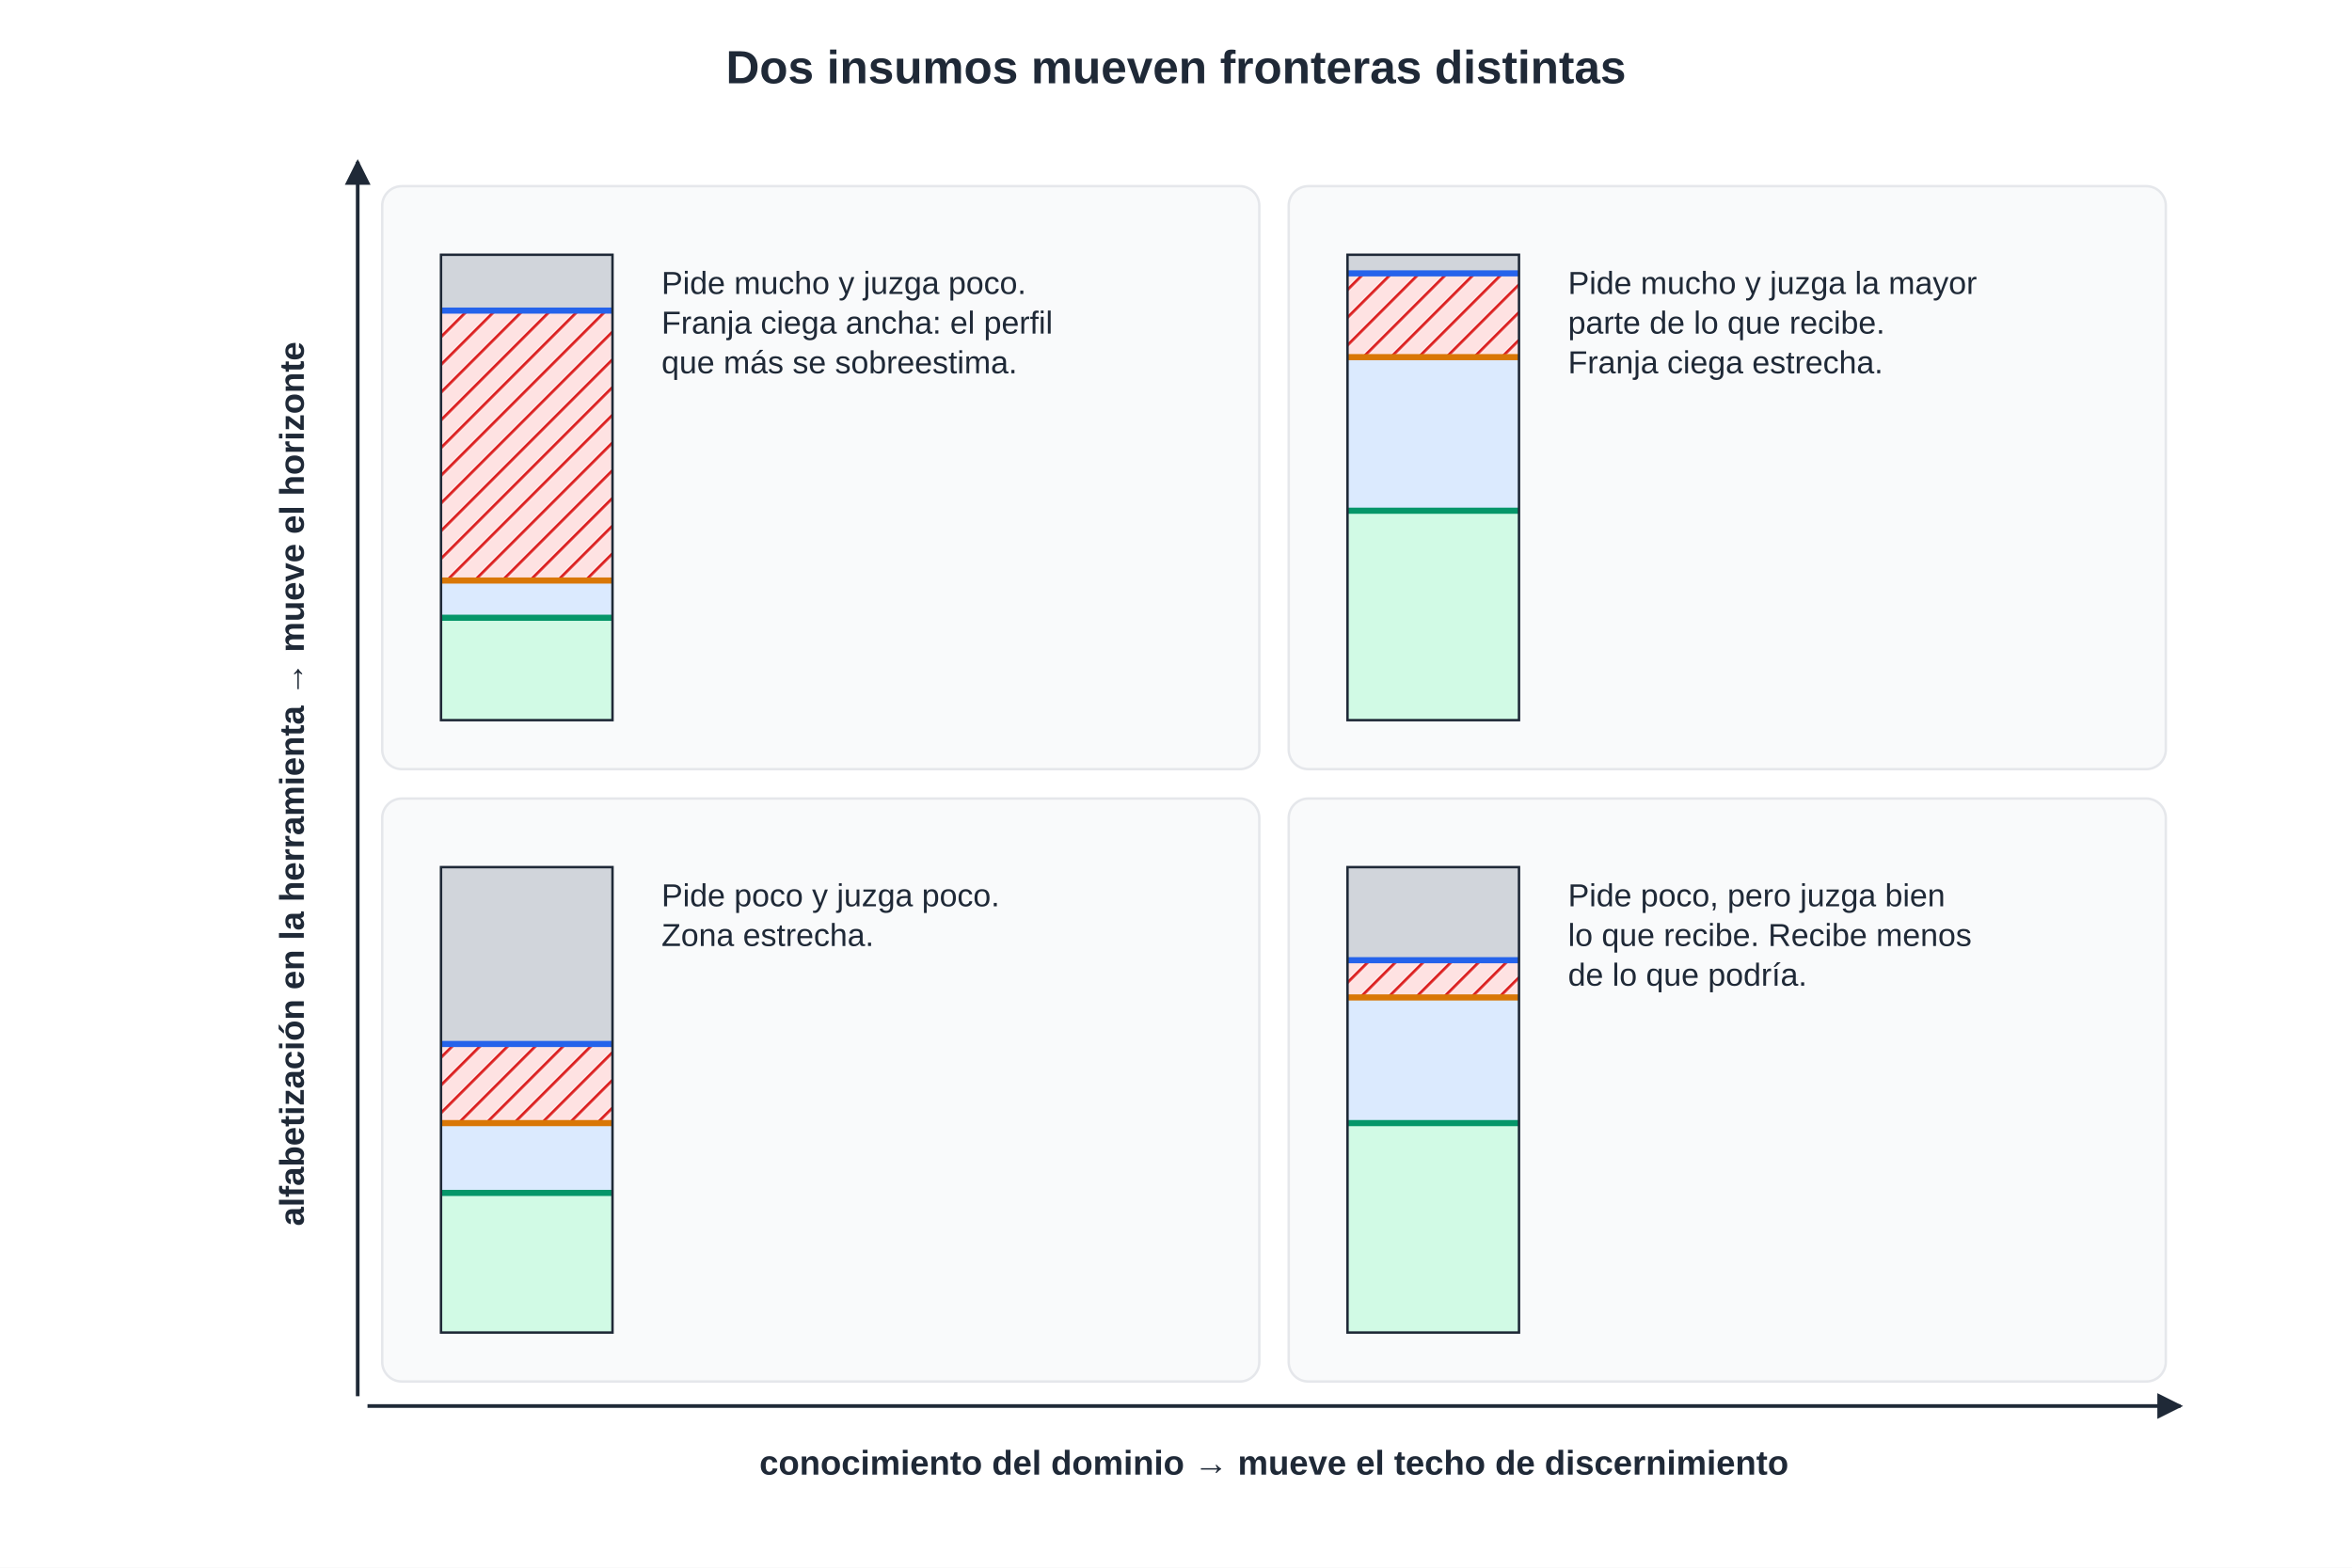
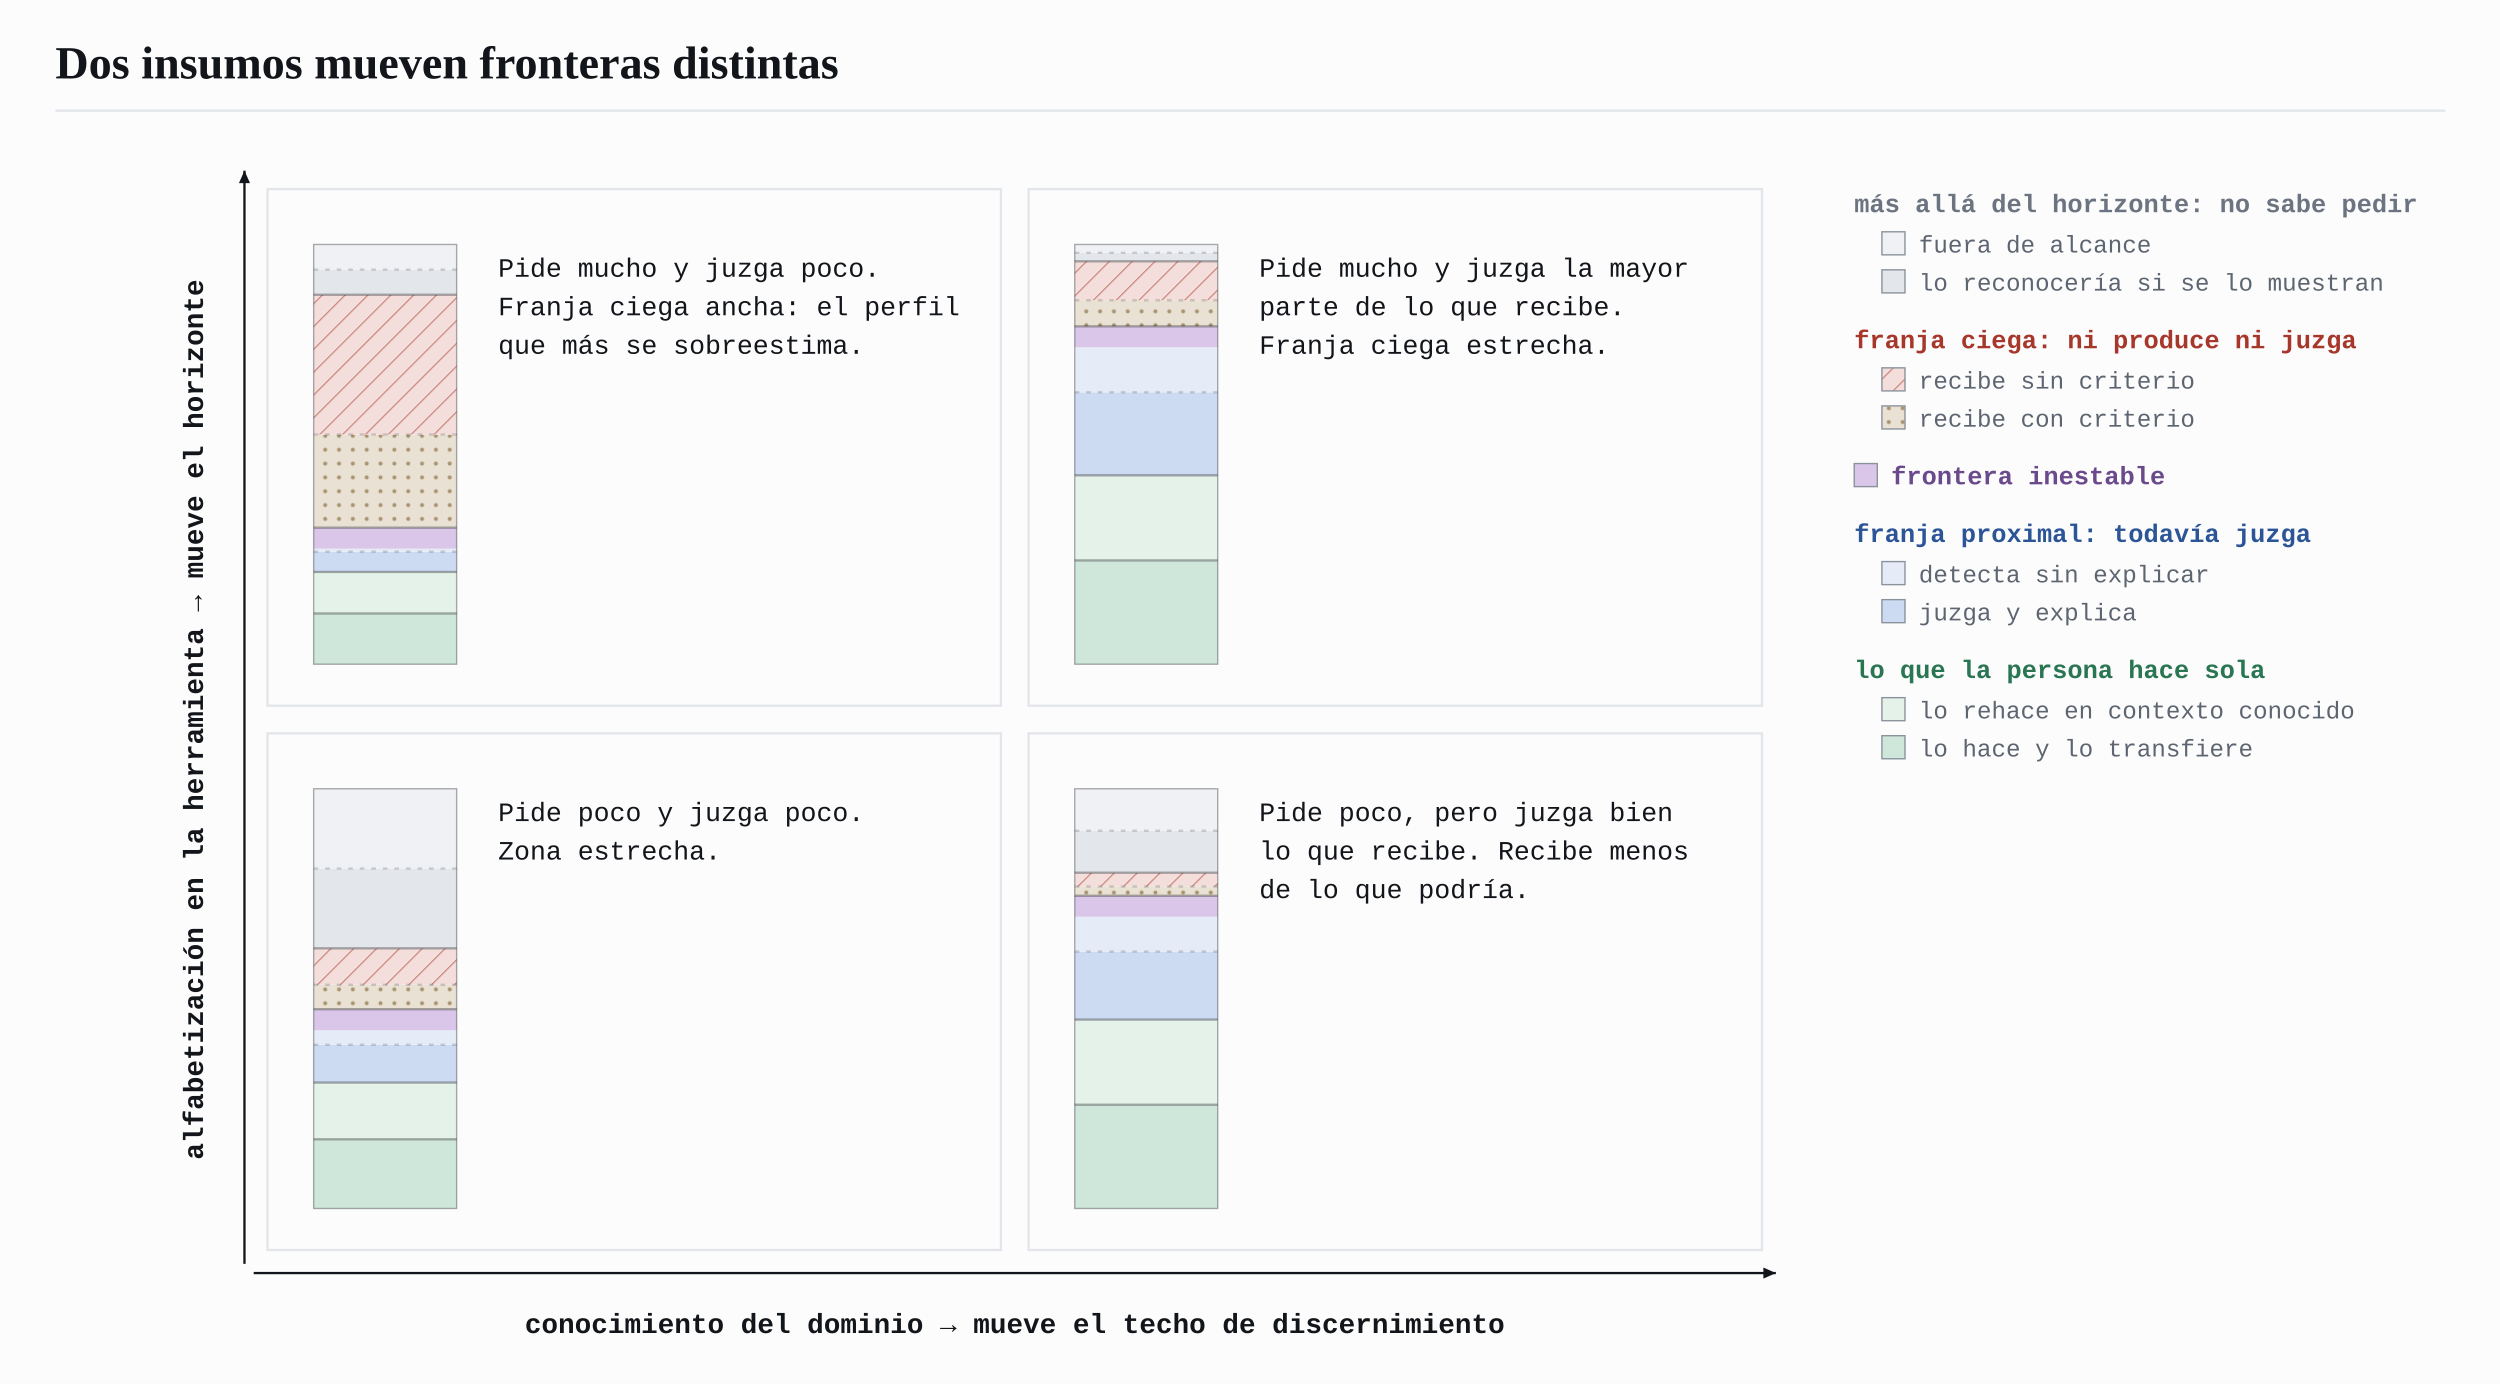
- <svg xmlns="http://www.w3.org/2000/svg" width="960" height="640" viewBox="0 0 960 640" role="img" aria-label="Dos insumos mueven fronteras distintas">
+ <svg xmlns="http://www.w3.org/2000/svg" width="1084" height="600" viewBox="0 0 1084 600" role="img" aria-label="Dos insumos mueven fronteras distintas">
  <defs>
-     <pattern id="hatch" width="8" height="8" patternUnits="userSpaceOnUse" patternTransform="rotate(45)">
-       <rect width="8" height="8" fill="#fee2e2" />
-       <line x1="0" y1="0" x2="0" y2="8" stroke="#dc2626" stroke-width="2.2" />
+     <pattern id="hatch" width="7" height="7" patternUnits="userSpaceOnUse" patternTransform="rotate(45)">
+       <rect width="7" height="7" fill="#f3dedb" />
+       <line x1="0" y1="0" x2="0" y2="7" stroke="#a8372b" stroke-width="1.1" stroke-opacity="0.5" />
    </pattern>
-     <marker id="arrow" viewBox="0 0 10 10" refX="9" refY="5" markerWidth="7" markerHeight="7" orient="auto-start-reverse">
-       <path d="M0,0 L10,5 L0,10 z" fill="#1f2937" />
+     <pattern id="dots" width="6" height="6" patternUnits="userSpaceOnUse">
+       <rect width="6" height="6" fill="#e9e1d3" />
+       <circle cx="3" cy="3" r="0.9" fill="#7a5d2c" fill-opacity="0.55" />
+     </pattern>
+     <marker id="arrow" viewBox="0 0 10 10" refX="9" refY="5" markerWidth="6" markerHeight="6" orient="auto-start-reverse">
+       <path d="M0,1 L9,5 L0,9 z" fill="#121519" />
    </marker>
-     <marker id="arrowm" viewBox="0 0 10 10" refX="9" refY="5" markerWidth="7" markerHeight="7" orient="auto-start-reverse">
-       <path d="M0,0 L10,5 L0,10 z" fill="#6b7280" />
+     <marker id="arrowm" viewBox="0 0 10 10" refX="9" refY="5" markerWidth="6" markerHeight="6" orient="auto-start-reverse">
+       <path d="M0,1 L9,5 L0,9 z" fill="#8a929c" />
+     </marker>
+     <marker id="arrowb" viewBox="0 0 10 10" refX="9" refY="5" markerWidth="6" markerHeight="6" orient="auto-start-reverse">
+       <path d="M0,1 L9,5 L0,9 z" fill="#a8372b" />
+     </marker>
+     <marker id="arrowg" viewBox="0 0 10 10" refX="9" refY="5" markerWidth="6" markerHeight="6" orient="auto-start-reverse">
+       <path d="M0,1 L9,5 L0,9 z" fill="#2a7552" />
    </marker>
  </defs>
-   <rect x="0" y="0" width="960" height="640" fill="#ffffff" stroke="none" stroke-width="0" rx="0" />
-   <text x="480.0" y="34" font-family="Arial, Helvetica, sans-serif" font-size="19" fill="#1f2937" text-anchor="middle" font-weight="bold">
-     <tspan x="480.0" dy="0.0">Dos insumos mueven fronteras distintas</tspan>
+   <rect x="0.0" y="0.0" width="1084.3" height="600.0" fill="#fcfcfd" stroke="none" stroke-width="0" />
+   <text x="24.0" y="34.0" font-family="'Source Serif 4', Georgia, 'Times New Roman', serif" font-size="20" fill="#121519" text-anchor="start" font-weight="600">
+     <tspan x="24.0" dy="0.0">Dos insumos mueven fronteras distintas</tspan>
  </text>
-   <rect x="156" y="326" width="358" height="238" fill="#f9fafb" stroke="#e5e7eb" stroke-width="1" rx="8" />
-   <rect x="180" y="354.0" width="70" height="72.2" fill="#d1d5db" stroke="none" stroke-width="0" rx="0" />
-   <rect x="180" y="426.2" width="70" height="32.3" fill="url(#hatch)" stroke="none" stroke-width="0" rx="0" />
-   <rect x="180" y="458.5" width="70" height="28.5" fill="#dbeafe" stroke="none" stroke-width="0" rx="0" />
-   <rect x="180" y="487.0" width="70" height="57.0" fill="#d1fae5" stroke="none" stroke-width="0" rx="0" />
-   <line x1="180" y1="487.0" x2="250" y2="487.0" stroke="#059669" stroke-width="2.5" />
-   <line x1="180" y1="458.5" x2="250" y2="458.5" stroke="#d97706" stroke-width="2.5" />
-   <line x1="180" y1="426.2" x2="250" y2="426.2" stroke="#2563eb" stroke-width="2.5" />
-   <rect x="180" y="354.0" width="70" height="190.0" fill="none" stroke="#1f2937" stroke-width="1" rx="0" />
-   <text x="270" y="370" font-family="Arial, Helvetica, sans-serif" font-size="13" fill="#1f2937" text-anchor="start" font-weight="normal">
-     <tspan x="270" dy="0.0">Pide poco y juzga poco.</tspan>
-     <tspan x="270" dy="16.2">Zona estrecha.</tspan>
+   <line x1="24.0" y1="48.0" x2="1060.3" y2="48.0" stroke="#e2e5e9" stroke-width="1" />
+   <rect x="116.0" y="318.0" width="318.0" height="224.0" fill="#fcfcfd" stroke="#e2e5e9" stroke-width="1" />
+   <rect x="136.0" y="494.0" width="62.0" height="30.0" fill="#cfe7da" stroke="none" stroke-width="0" />
+   <rect x="136.0" y="469.4" width="62.0" height="24.6" fill="#e4f2ea" stroke="none" stroke-width="0" />
+   <rect x="136.0" y="453.0" width="62.0" height="16.4" fill="#cddbf2" stroke="none" stroke-width="0" />
+   <rect x="136.0" y="446.6" width="62.0" height="6.4" fill="#e5ecf8" stroke="none" stroke-width="0" />
+   <rect x="136.0" y="437.6" width="62.0" height="9.1" fill="#d9c6e8" stroke="none" stroke-width="0" />
+   <rect x="136.0" y="427.0" width="62.0" height="10.6" fill="url(#dots)" stroke="none" stroke-width="0" />
+   <rect x="136.0" y="411.2" width="62.0" height="15.8" fill="url(#hatch)" stroke="none" stroke-width="0" />
+   <rect x="136.0" y="376.6" width="62.0" height="34.6" fill="#e3e6eb" stroke="none" stroke-width="0" />
+   <rect x="136.0" y="342.0" width="62.0" height="34.6" fill="#eff1f4" stroke="none" stroke-width="0" />
+   <line x1="136.0" y1="494.0" x2="198.0" y2="494.0" stroke="#121519" stroke-width="1" stroke-opacity="0.35" />
+   <line x1="136.0" y1="469.4" x2="198.0" y2="469.4" stroke="#121519" stroke-width="1" stroke-opacity="0.35" />
+   <line x1="136.0" y1="453.0" x2="198.0" y2="453.0" stroke="#121519" stroke-width="1" stroke-dasharray="2 3" stroke-opacity="0.18" />
+   <line x1="136.0" y1="437.6" x2="198.0" y2="437.6" stroke="#121519" stroke-width="1" stroke-opacity="0.35" />
+   <line x1="136.0" y1="427.0" x2="198.0" y2="427.0" stroke="#121519" stroke-width="1" stroke-dasharray="2 3" stroke-opacity="0.18" />
+   <line x1="136.0" y1="411.2" x2="198.0" y2="411.2" stroke="#121519" stroke-width="1" stroke-opacity="0.35" />
+   <line x1="136.0" y1="376.6" x2="198.0" y2="376.6" stroke="#121519" stroke-width="1" stroke-dasharray="2 3" stroke-opacity="0.18" />
+   <rect x="136.0" y="342.0" width="62.0" height="182.0" fill="none" stroke="#121519" stroke-width="0.6" stroke-opacity="0.35" />
+   <text x="216.0" y="356.0" font-family="'JetBrains Mono', ui-monospace, SFMono-Regular, Menlo, Consolas, 'Liberation Mono', monospace" font-size="11.5" fill="#121519" text-anchor="start" font-weight="400">
+     <tspan x="216.0" dy="0.0">Pide poco y juzga poco.</tspan>
+     <tspan x="216.0" dy="16.7">Zona estrecha.</tspan>
  </text>
-   <rect x="526" y="326" width="358" height="238" fill="#f9fafb" stroke="#e5e7eb" stroke-width="1" rx="8" />
-   <rect x="550" y="354.0" width="70" height="38.0" fill="#d1d5db" stroke="none" stroke-width="0" rx="0" />
-   <rect x="550" y="392.0" width="70" height="15.2" fill="url(#hatch)" stroke="none" stroke-width="0" rx="0" />
-   <rect x="550" y="407.2" width="70" height="51.3" fill="#dbeafe" stroke="none" stroke-width="0" rx="0" />
-   <rect x="550" y="458.5" width="70" height="85.5" fill="#d1fae5" stroke="none" stroke-width="0" rx="0" />
-   <line x1="550" y1="458.5" x2="620" y2="458.5" stroke="#059669" stroke-width="2.5" />
-   <line x1="550" y1="407.2" x2="620" y2="407.2" stroke="#d97706" stroke-width="2.5" />
-   <line x1="550" y1="392.0" x2="620" y2="392.0" stroke="#2563eb" stroke-width="2.5" />
-   <rect x="550" y="354.0" width="70" height="190.0" fill="none" stroke="#1f2937" stroke-width="1" rx="0" />
-   <text x="640" y="370" font-family="Arial, Helvetica, sans-serif" font-size="13" fill="#1f2937" text-anchor="start" font-weight="normal">
-     <tspan x="640" dy="0.0">Pide poco, pero juzga bien</tspan>
-     <tspan x="640" dy="16.2">lo que recibe. Recibe menos</tspan>
-     <tspan x="640" dy="16.2">de lo que podría.</tspan>
+   <rect x="446.0" y="318.0" width="318.0" height="224.0" fill="#fcfcfd" stroke="#e2e5e9" stroke-width="1" />
+   <rect x="466.0" y="479.0" width="62.0" height="45.0" fill="#cfe7da" stroke="none" stroke-width="0" />
+   <rect x="466.0" y="442.1" width="62.0" height="36.9" fill="#e4f2ea" stroke="none" stroke-width="0" />
+   <rect x="466.0" y="412.6" width="62.0" height="29.5" fill="#cddbf2" stroke="none" stroke-width="0" />
+   <rect x="466.0" y="397.5" width="62.0" height="15.1" fill="#e5ecf8" stroke="none" stroke-width="0" />
+   <rect x="466.0" y="388.4" width="62.0" height="9.1" fill="#d9c6e8" stroke="none" stroke-width="0" />
+   <rect x="466.0" y="384.4" width="62.0" height="4.0" fill="url(#dots)" stroke="none" stroke-width="0" />
+   <rect x="466.0" y="378.4" width="62.0" height="6.0" fill="url(#hatch)" stroke="none" stroke-width="0" />
+   <rect x="466.0" y="360.2" width="62.0" height="18.2" fill="#e3e6eb" stroke="none" stroke-width="0" />
+   <rect x="466.0" y="342.0" width="62.0" height="18.2" fill="#eff1f4" stroke="none" stroke-width="0" />
+   <line x1="466.0" y1="479.0" x2="528.0" y2="479.0" stroke="#121519" stroke-width="1" stroke-opacity="0.35" />
+   <line x1="466.0" y1="442.1" x2="528.0" y2="442.1" stroke="#121519" stroke-width="1" stroke-opacity="0.35" />
+   <line x1="466.0" y1="412.6" x2="528.0" y2="412.6" stroke="#121519" stroke-width="1" stroke-dasharray="2 3" stroke-opacity="0.18" />
+   <line x1="466.0" y1="388.4" x2="528.0" y2="388.4" stroke="#121519" stroke-width="1" stroke-opacity="0.35" />
+   <line x1="466.0" y1="384.4" x2="528.0" y2="384.4" stroke="#121519" stroke-width="1" stroke-dasharray="2 3" stroke-opacity="0.18" />
+   <line x1="466.0" y1="378.4" x2="528.0" y2="378.4" stroke="#121519" stroke-width="1" stroke-opacity="0.35" />
+   <line x1="466.0" y1="360.2" x2="528.0" y2="360.2" stroke="#121519" stroke-width="1" stroke-dasharray="2 3" stroke-opacity="0.18" />
+   <rect x="466.0" y="342.0" width="62.0" height="182.0" fill="none" stroke="#121519" stroke-width="0.6" stroke-opacity="0.35" />
+   <text x="546.0" y="356.0" font-family="'JetBrains Mono', ui-monospace, SFMono-Regular, Menlo, Consolas, 'Liberation Mono', monospace" font-size="11.5" fill="#121519" text-anchor="start" font-weight="400">
+     <tspan x="546.0" dy="0.0">Pide poco, pero juzga bien</tspan>
+     <tspan x="546.0" dy="16.7">lo que recibe. Recibe menos</tspan>
+     <tspan x="546.0" dy="16.7">de lo que podría.</tspan>
  </text>
-   <rect x="156" y="76" width="358" height="238" fill="#f9fafb" stroke="#e5e7eb" stroke-width="1" rx="8" />
-   <rect x="180" y="104.0" width="70" height="22.8" fill="#d1d5db" stroke="none" stroke-width="0" rx="0" />
-   <rect x="180" y="126.8" width="70" height="110.2" fill="url(#hatch)" stroke="none" stroke-width="0" rx="0" />
-   <rect x="180" y="237.0" width="70" height="15.2" fill="#dbeafe" stroke="none" stroke-width="0" rx="0" />
-   <rect x="180" y="252.2" width="70" height="41.8" fill="#d1fae5" stroke="none" stroke-width="0" rx="0" />
-   <line x1="180" y1="252.2" x2="250" y2="252.2" stroke="#059669" stroke-width="2.5" />
-   <line x1="180" y1="237.0" x2="250" y2="237.0" stroke="#d97706" stroke-width="2.5" />
-   <line x1="180" y1="126.8" x2="250" y2="126.8" stroke="#2563eb" stroke-width="2.5" />
-   <rect x="180" y="104.0" width="70" height="190.0" fill="none" stroke="#1f2937" stroke-width="1" rx="0" />
-   <text x="270" y="120" font-family="Arial, Helvetica, sans-serif" font-size="13" fill="#1f2937" text-anchor="start" font-weight="normal">
-     <tspan x="270" dy="0.0">Pide mucho y juzga poco.</tspan>
-     <tspan x="270" dy="16.2">Franja ciega ancha: el perfil</tspan>
-     <tspan x="270" dy="16.2">que más se sobreestima.</tspan>
+   <rect x="116.0" y="82.0" width="318.0" height="224.0" fill="#fcfcfd" stroke="#e2e5e9" stroke-width="1" />
+   <rect x="136.0" y="266.0" width="62.0" height="22.0" fill="#cfe7da" stroke="none" stroke-width="0" />
+   <rect x="136.0" y="248.0" width="62.0" height="18.0" fill="#e4f2ea" stroke="none" stroke-width="0" />
+   <rect x="136.0" y="239.2" width="62.0" height="8.7" fill="#cddbf2" stroke="none" stroke-width="0" />
+   <rect x="136.0" y="237.9" width="62.0" height="1.3" fill="#e5ecf8" stroke="none" stroke-width="0" />
+   <rect x="136.0" y="228.8" width="62.0" height="9.1" fill="#d9c6e8" stroke="none" stroke-width="0" />
+   <rect x="136.0" y="188.4" width="62.0" height="40.4" fill="url(#dots)" stroke="none" stroke-width="0" />
+   <rect x="136.0" y="127.8" width="62.0" height="60.6" fill="url(#hatch)" stroke="none" stroke-width="0" />
+   <rect x="136.0" y="116.9" width="62.0" height="10.9" fill="#e3e6eb" stroke="none" stroke-width="0" />
+   <rect x="136.0" y="106.0" width="62.0" height="10.9" fill="#eff1f4" stroke="none" stroke-width="0" />
+   <line x1="136.0" y1="266.0" x2="198.0" y2="266.0" stroke="#121519" stroke-width="1" stroke-opacity="0.35" />
+   <line x1="136.0" y1="248.0" x2="198.0" y2="248.0" stroke="#121519" stroke-width="1" stroke-opacity="0.35" />
+   <line x1="136.0" y1="239.2" x2="198.0" y2="239.2" stroke="#121519" stroke-width="1" stroke-dasharray="2 3" stroke-opacity="0.18" />
+   <line x1="136.0" y1="228.8" x2="198.0" y2="228.8" stroke="#121519" stroke-width="1" stroke-opacity="0.35" />
+   <line x1="136.0" y1="188.4" x2="198.0" y2="188.4" stroke="#121519" stroke-width="1" stroke-dasharray="2 3" stroke-opacity="0.18" />
+   <line x1="136.0" y1="127.8" x2="198.0" y2="127.8" stroke="#121519" stroke-width="1" stroke-opacity="0.35" />
+   <line x1="136.0" y1="116.9" x2="198.0" y2="116.9" stroke="#121519" stroke-width="1" stroke-dasharray="2 3" stroke-opacity="0.18" />
+   <rect x="136.0" y="106.0" width="62.0" height="182.0" fill="none" stroke="#121519" stroke-width="0.6" stroke-opacity="0.35" />
+   <text x="216.0" y="120.0" font-family="'JetBrains Mono', ui-monospace, SFMono-Regular, Menlo, Consolas, 'Liberation Mono', monospace" font-size="11.5" fill="#121519" text-anchor="start" font-weight="400">
+     <tspan x="216.0" dy="0.0">Pide mucho y juzga poco.</tspan>
+     <tspan x="216.0" dy="16.7">Franja ciega ancha: el perfil</tspan>
+     <tspan x="216.0" dy="16.7">que más se sobreestima.</tspan>
  </text>
-   <rect x="526" y="76" width="358" height="238" fill="#f9fafb" stroke="#e5e7eb" stroke-width="1" rx="8" />
-   <rect x="550" y="104.0" width="70" height="7.6" fill="#d1d5db" stroke="none" stroke-width="0" rx="0" />
-   <rect x="550" y="111.6" width="70" height="34.2" fill="url(#hatch)" stroke="none" stroke-width="0" rx="0" />
-   <rect x="550" y="145.8" width="70" height="62.7" fill="#dbeafe" stroke="none" stroke-width="0" rx="0" />
-   <rect x="550" y="208.5" width="70" height="85.5" fill="#d1fae5" stroke="none" stroke-width="0" rx="0" />
-   <line x1="550" y1="208.5" x2="620" y2="208.5" stroke="#059669" stroke-width="2.5" />
-   <line x1="550" y1="145.8" x2="620" y2="145.8" stroke="#d97706" stroke-width="2.5" />
-   <line x1="550" y1="111.6" x2="620" y2="111.6" stroke="#2563eb" stroke-width="2.5" />
-   <rect x="550" y="104.0" width="70" height="190.0" fill="none" stroke="#1f2937" stroke-width="1" rx="0" />
-   <text x="640" y="120" font-family="Arial, Helvetica, sans-serif" font-size="13" fill="#1f2937" text-anchor="start" font-weight="normal">
-     <tspan x="640" dy="0.0">Pide mucho y juzga la mayor</tspan>
-     <tspan x="640" dy="16.2">parte de lo que recibe.</tspan>
-     <tspan x="640" dy="16.2">Franja ciega estrecha.</tspan>
+   <rect x="446.0" y="82.0" width="318.0" height="224.0" fill="#fcfcfd" stroke="#e2e5e9" stroke-width="1" />
+   <rect x="466.0" y="243.0" width="62.0" height="45.0" fill="#cfe7da" stroke="none" stroke-width="0" />
+   <rect x="466.0" y="206.1" width="62.0" height="36.9" fill="#e4f2ea" stroke="none" stroke-width="0" />
+   <rect x="466.0" y="170.1" width="62.0" height="36.0" fill="#cddbf2" stroke="none" stroke-width="0" />
+   <rect x="466.0" y="150.6" width="62.0" height="19.5" fill="#e5ecf8" stroke="none" stroke-width="0" />
+   <rect x="466.0" y="141.5" width="62.0" height="9.1" fill="#d9c6e8" stroke="none" stroke-width="0" />
+   <rect x="466.0" y="130.2" width="62.0" height="11.3" fill="url(#dots)" stroke="none" stroke-width="0" />
+   <rect x="466.0" y="113.3" width="62.0" height="16.9" fill="url(#hatch)" stroke="none" stroke-width="0" />
+   <rect x="466.0" y="109.6" width="62.0" height="3.6" fill="#e3e6eb" stroke="none" stroke-width="0" />
+   <rect x="466.0" y="106.0" width="62.0" height="3.6" fill="#eff1f4" stroke="none" stroke-width="0" />
+   <line x1="466.0" y1="243.0" x2="528.0" y2="243.0" stroke="#121519" stroke-width="1" stroke-opacity="0.35" />
+   <line x1="466.0" y1="206.1" x2="528.0" y2="206.1" stroke="#121519" stroke-width="1" stroke-opacity="0.35" />
+   <line x1="466.0" y1="170.1" x2="528.0" y2="170.1" stroke="#121519" stroke-width="1" stroke-dasharray="2 3" stroke-opacity="0.18" />
+   <line x1="466.0" y1="141.5" x2="528.0" y2="141.5" stroke="#121519" stroke-width="1" stroke-opacity="0.35" />
+   <line x1="466.0" y1="130.2" x2="528.0" y2="130.2" stroke="#121519" stroke-width="1" stroke-dasharray="2 3" stroke-opacity="0.18" />
+   <line x1="466.0" y1="113.3" x2="528.0" y2="113.3" stroke="#121519" stroke-width="1" stroke-opacity="0.35" />
+   <line x1="466.0" y1="109.6" x2="528.0" y2="109.6" stroke="#121519" stroke-width="1" stroke-dasharray="2 3" stroke-opacity="0.18" />
+   <rect x="466.0" y="106.0" width="62.0" height="182.0" fill="none" stroke="#121519" stroke-width="0.6" stroke-opacity="0.35" />
+   <text x="546.0" y="120.0" font-family="'JetBrains Mono', ui-monospace, SFMono-Regular, Menlo, Consolas, 'Liberation Mono', monospace" font-size="11.5" fill="#121519" text-anchor="start" font-weight="400">
+     <tspan x="546.0" dy="0.0">Pide mucho y juzga la mayor</tspan>
+     <tspan x="546.0" dy="16.7">parte de lo que recibe.</tspan>
+     <tspan x="546.0" dy="16.7">Franja ciega estrecha.</tspan>
  </text>
-   <line x1="150" y1="574" x2="890" y2="574" stroke="#1f2937" stroke-width="1.5" marker-end="url(#arrow)" />
-   <line x1="146" y1="570" x2="146" y2="66" stroke="#1f2937" stroke-width="1.5" marker-end="url(#arrow)" />
-   <text x="520" y="602" font-family="Arial, Helvetica, sans-serif" font-size="14" fill="#1f2937" text-anchor="middle" font-weight="bold">
-     <tspan x="520" dy="0.0">conocimiento del dominio → mueve el techo de discernimiento</tspan>
+   <line x1="110.0" y1="552.0" x2="770.0" y2="552.0" stroke="#121519" stroke-width="1" marker-end="url(#arrow)" />
+   <line x1="106.0" y1="548.0" x2="106.0" y2="74.0" stroke="#121519" stroke-width="1" marker-end="url(#arrow)" />
+   <text x="440.0" y="578.0" font-family="'JetBrains Mono', ui-monospace, SFMono-Regular, Menlo, Consolas, 'Liberation Mono', monospace" font-size="12" fill="#121519" text-anchor="middle" font-weight="700">
+     <tspan x="440.0" dy="0.0">conocimiento del dominio → mueve el techo de discernimiento</tspan>
  </text>
-   <g transform="translate(124,320) rotate(-90)">
-     <text x="0" y="0" font-family="Arial, Helvetica, sans-serif" font-size="14" fill="#1f2937" text-anchor="middle" font-weight="bold">
-       <tspan x="0" dy="0.0">alfabetización en la herramienta → mueve el horizonte</tspan>
+   <g transform="translate(88,312) rotate(-90)">
+     <text x="0.0" y="0.0" font-family="'JetBrains Mono', ui-monospace, SFMono-Regular, Menlo, Consolas, 'Liberation Mono', monospace" font-size="12" fill="#121519" text-anchor="middle" font-weight="700">
+       <tspan x="0.0" dy="0.0">alfabetización en la herramienta → mueve el horizonte</tspan>
    </text>
  </g>
+   <text x="804.0" y="92.0" font-family="'JetBrains Mono', ui-monospace, SFMono-Regular, Menlo, Consolas, 'Liberation Mono', monospace" font-size="11" fill="#6b7480" text-anchor="start" font-weight="700">
+     <tspan x="804.0" dy="0.0">más allá del horizonte: no sabe pedir</tspan>
+   </text>
+   <rect x="816.0" y="100.5" width="10.0" height="10.0" fill="#eff1f4" stroke="#8a929c" stroke-width="0.6" />
+   <text x="832.0" y="109.5" font-family="'JetBrains Mono', ui-monospace, SFMono-Regular, Menlo, Consolas, 'Liberation Mono', monospace" font-size="10.5" fill="#5d6570" text-anchor="start" font-weight="400">
+     <tspan x="832.0" dy="0.0">fuera de alcance</tspan>
+   </text>
+   <rect x="816.0" y="117.0" width="10.0" height="10.0" fill="#e3e6eb" stroke="#8a929c" stroke-width="0.6" />
+   <text x="832.0" y="126.0" font-family="'JetBrains Mono', ui-monospace, SFMono-Regular, Menlo, Consolas, 'Liberation Mono', monospace" font-size="10.5" fill="#5d6570" text-anchor="start" font-weight="400">
+     <tspan x="832.0" dy="0.0">lo reconocería si se lo muestran</tspan>
+   </text>
+   <text x="804.0" y="151.0" font-family="'JetBrains Mono', ui-monospace, SFMono-Regular, Menlo, Consolas, 'Liberation Mono', monospace" font-size="11" fill="#a8372b" text-anchor="start" font-weight="700">
+     <tspan x="804.0" dy="0.0">franja ciega: ni produce ni juzga</tspan>
+   </text>
+   <rect x="816.0" y="159.5" width="10.0" height="10.0" fill="url(#hatch)" stroke="#8a929c" stroke-width="0.6" />
+   <text x="832.0" y="168.5" font-family="'JetBrains Mono', ui-monospace, SFMono-Regular, Menlo, Consolas, 'Liberation Mono', monospace" font-size="10.5" fill="#5d6570" text-anchor="start" font-weight="400">
+     <tspan x="832.0" dy="0.0">recibe sin criterio</tspan>
+   </text>
+   <rect x="816.0" y="176.0" width="10.0" height="10.0" fill="url(#dots)" stroke="#8a929c" stroke-width="0.6" />
+   <text x="832.0" y="185.0" font-family="'JetBrains Mono', ui-monospace, SFMono-Regular, Menlo, Consolas, 'Liberation Mono', monospace" font-size="10.5" fill="#5d6570" text-anchor="start" font-weight="400">
+     <tspan x="832.0" dy="0.0">recibe con criterio</tspan>
+   </text>
+   <rect x="804.0" y="201.0" width="10.0" height="10.0" fill="#d9c6e8" stroke="#8a929c" stroke-width="0.6" />
+   <text x="820.0" y="210.0" font-family="'JetBrains Mono', ui-monospace, SFMono-Regular, Menlo, Consolas, 'Liberation Mono', monospace" font-size="11" fill="#6b4a8c" text-anchor="start" font-weight="700">
+     <tspan x="820.0" dy="0.0">frontera inestable</tspan>
+   </text>
+   <text x="804.0" y="235.0" font-family="'JetBrains Mono', ui-monospace, SFMono-Regular, Menlo, Consolas, 'Liberation Mono', monospace" font-size="11" fill="#2c5597" text-anchor="start" font-weight="700">
+     <tspan x="804.0" dy="0.0">franja proximal: todavía juzga</tspan>
+   </text>
+   <rect x="816.0" y="243.5" width="10.0" height="10.0" fill="#e5ecf8" stroke="#8a929c" stroke-width="0.6" />
+   <text x="832.0" y="252.5" font-family="'JetBrains Mono', ui-monospace, SFMono-Regular, Menlo, Consolas, 'Liberation Mono', monospace" font-size="10.5" fill="#5d6570" text-anchor="start" font-weight="400">
+     <tspan x="832.0" dy="0.0">detecta sin explicar</tspan>
+   </text>
+   <rect x="816.0" y="260.0" width="10.0" height="10.0" fill="#cddbf2" stroke="#8a929c" stroke-width="0.6" />
+   <text x="832.0" y="269.0" font-family="'JetBrains Mono', ui-monospace, SFMono-Regular, Menlo, Consolas, 'Liberation Mono', monospace" font-size="10.5" fill="#5d6570" text-anchor="start" font-weight="400">
+     <tspan x="832.0" dy="0.0">juzga y explica</tspan>
+   </text>
+   <text x="804.0" y="294.0" font-family="'JetBrains Mono', ui-monospace, SFMono-Regular, Menlo, Consolas, 'Liberation Mono', monospace" font-size="11" fill="#2a7552" text-anchor="start" font-weight="700">
+     <tspan x="804.0" dy="0.0">lo que la persona hace sola</tspan>
+   </text>
+   <rect x="816.0" y="302.5" width="10.0" height="10.0" fill="#e4f2ea" stroke="#8a929c" stroke-width="0.6" />
+   <text x="832.0" y="311.5" font-family="'JetBrains Mono', ui-monospace, SFMono-Regular, Menlo, Consolas, 'Liberation Mono', monospace" font-size="10.5" fill="#5d6570" text-anchor="start" font-weight="400">
+     <tspan x="832.0" dy="0.0">lo rehace en contexto conocido</tspan>
+   </text>
+   <rect x="816.0" y="319.0" width="10.0" height="10.0" fill="#cfe7da" stroke="#8a929c" stroke-width="0.6" />
+   <text x="832.0" y="328.0" font-family="'JetBrains Mono', ui-monospace, SFMono-Regular, Menlo, Consolas, 'Liberation Mono', monospace" font-size="10.5" fill="#5d6570" text-anchor="start" font-weight="400">
+     <tspan x="832.0" dy="0.0">lo hace y lo transfiere</tspan>
+   </text>
</svg>
